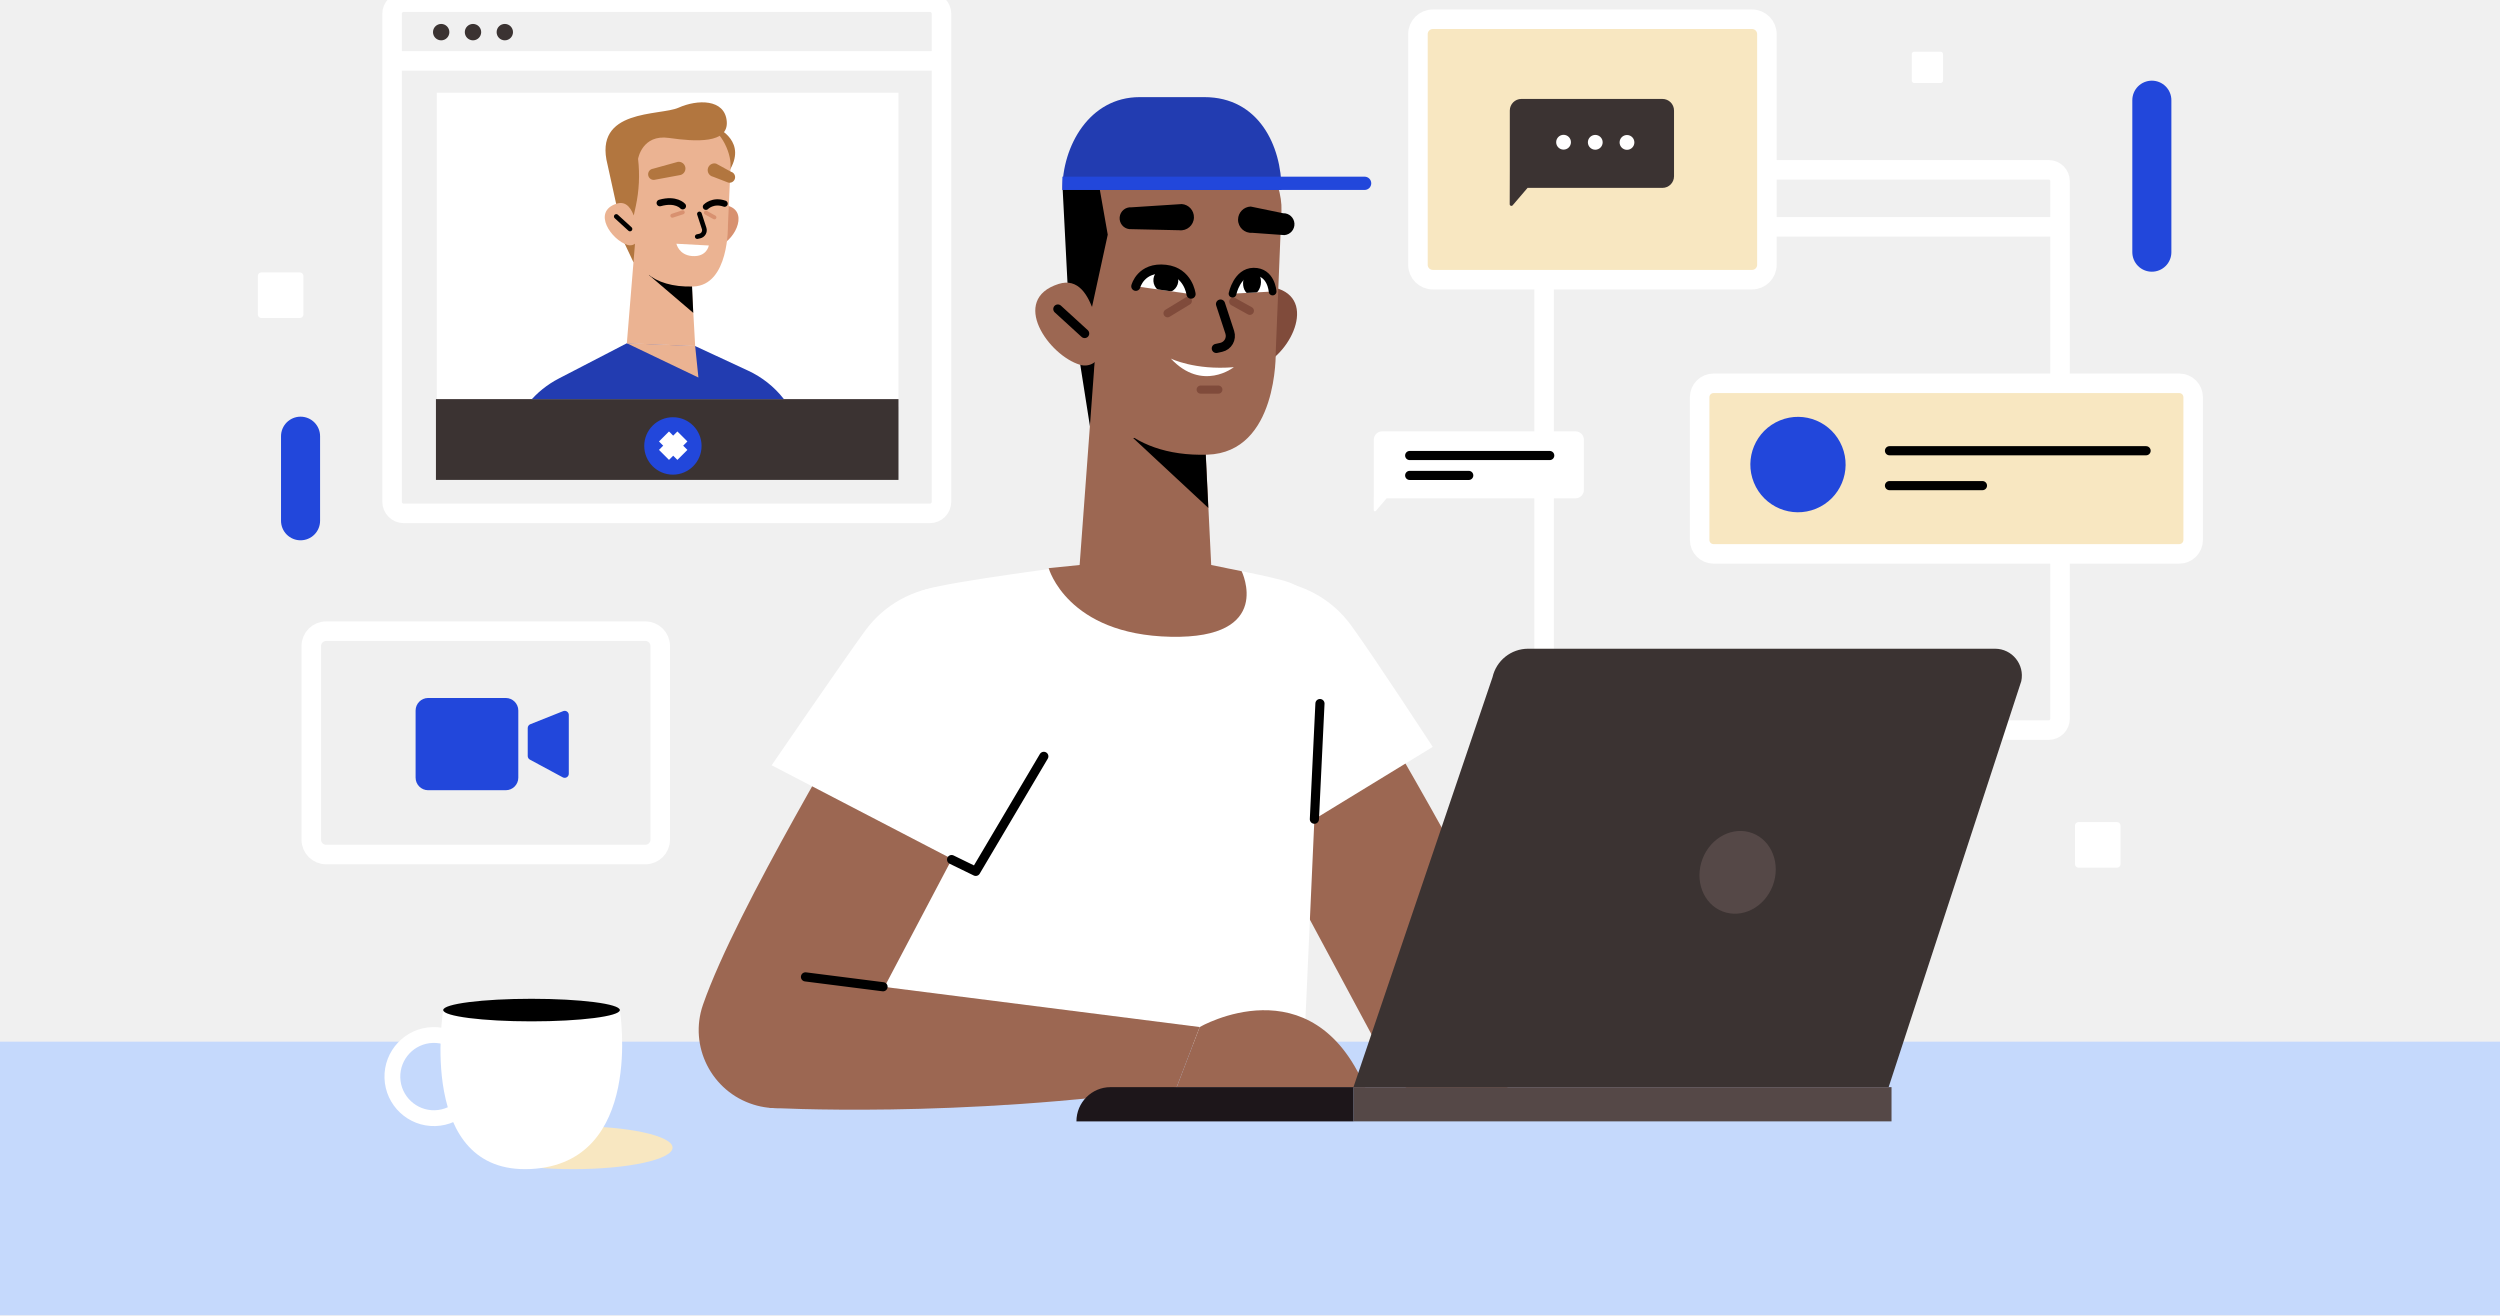
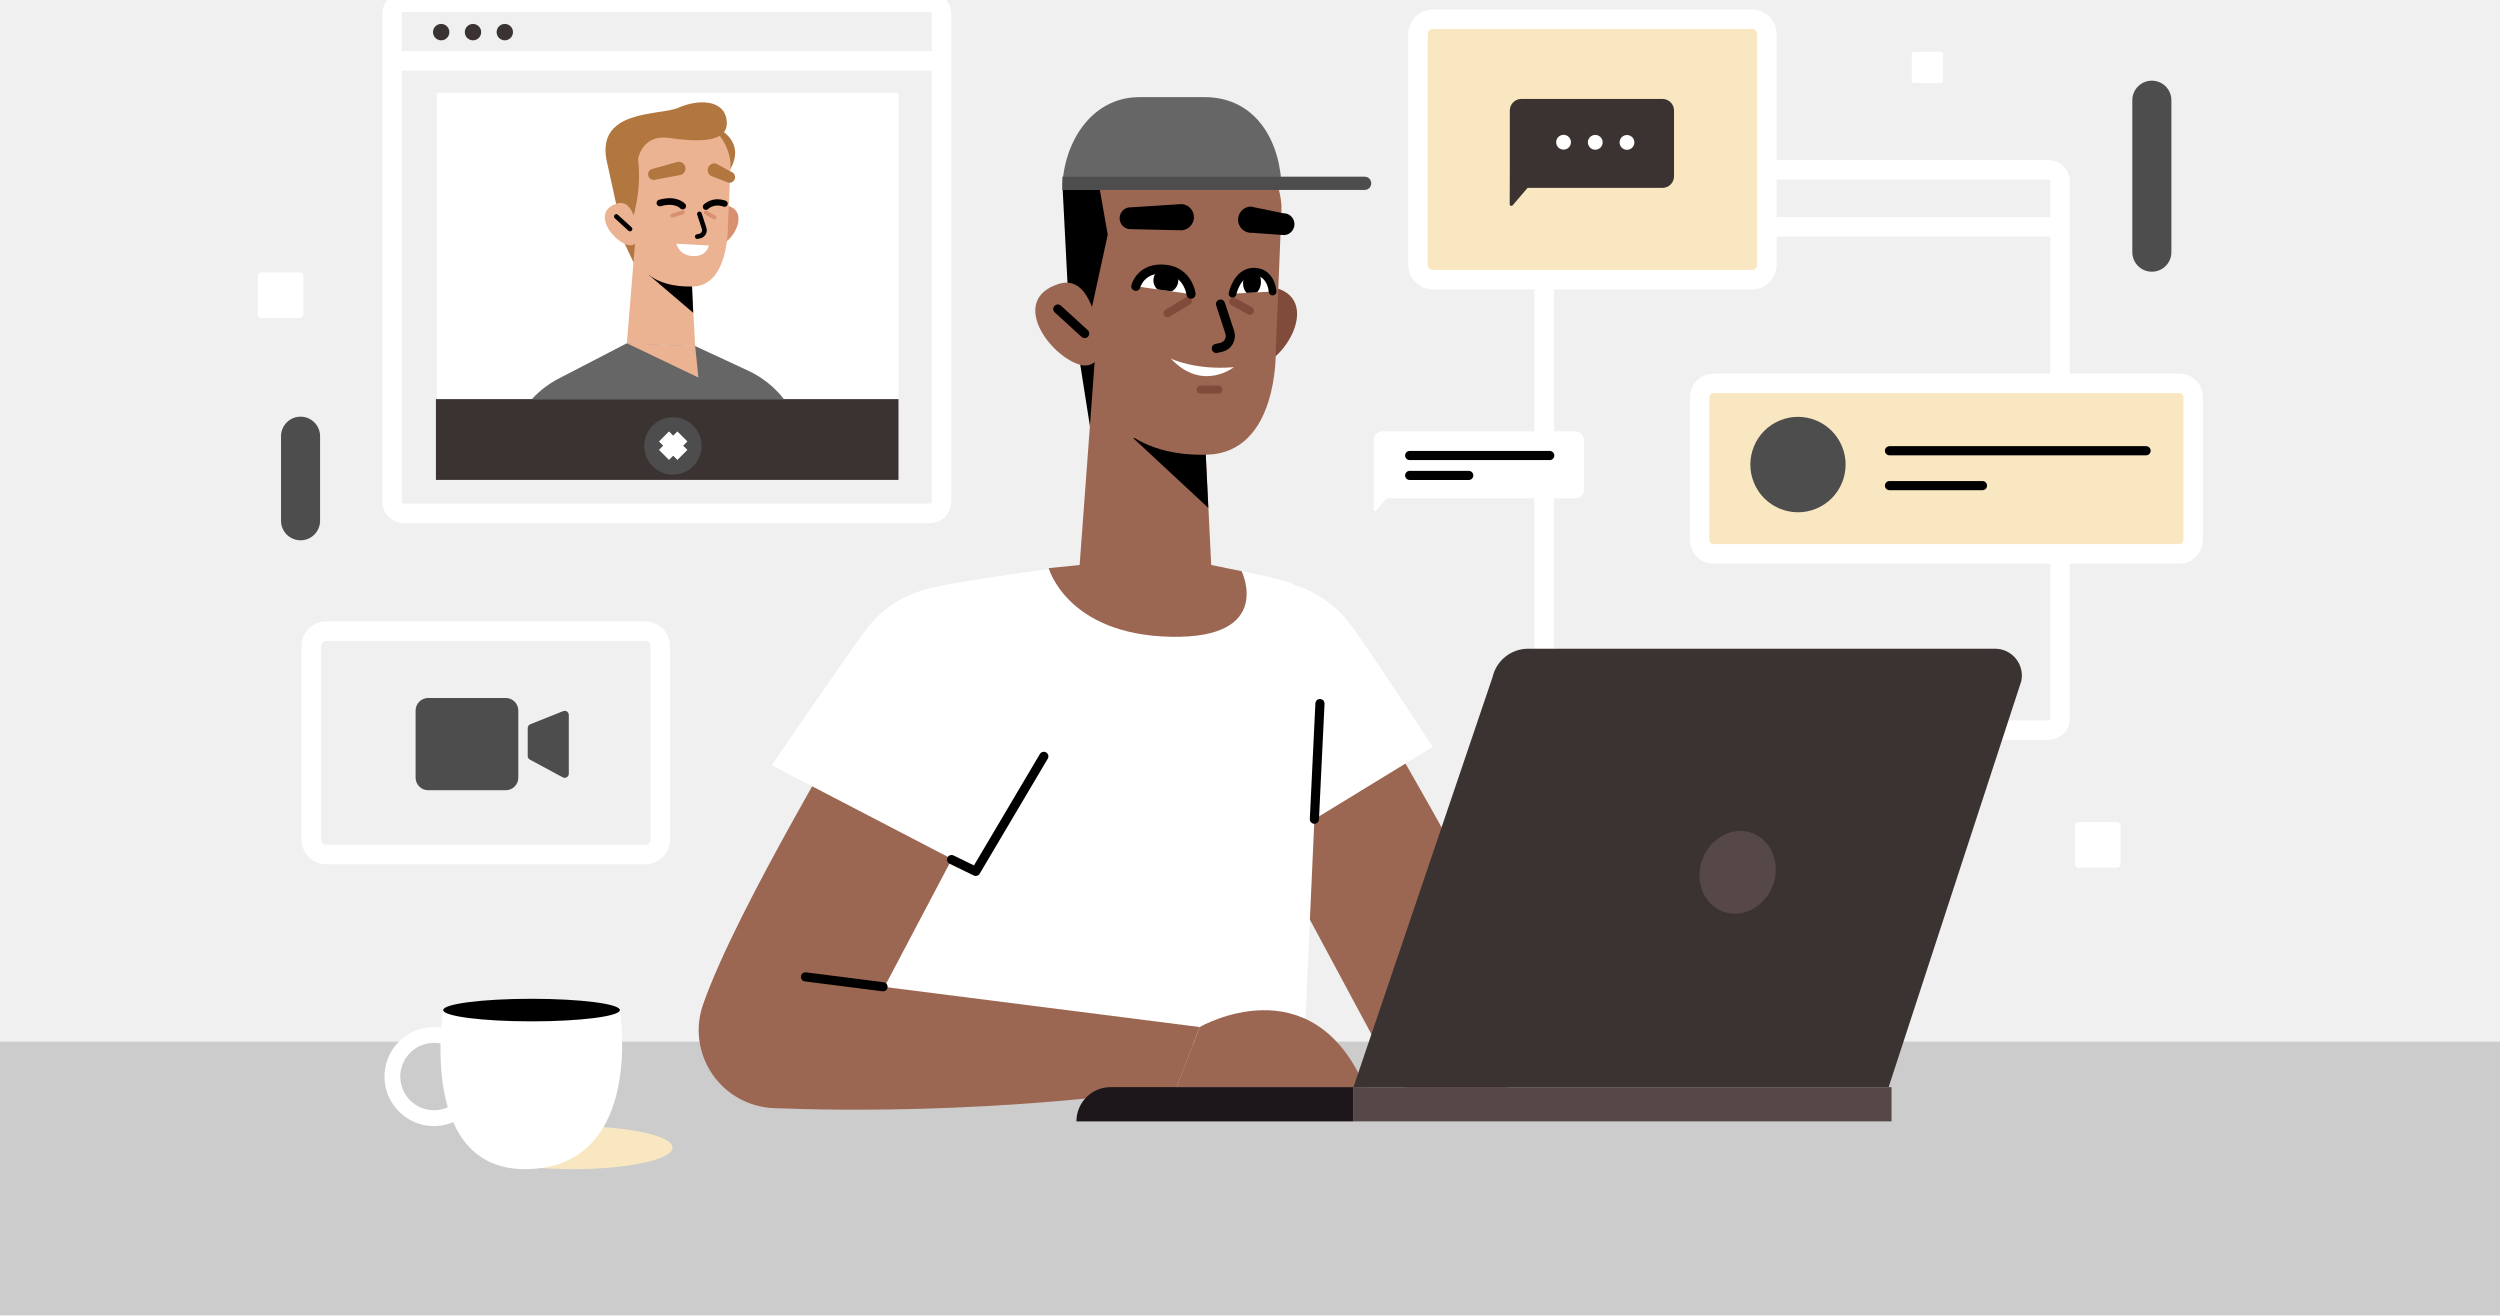
<svg xmlns="http://www.w3.org/2000/svg" width="100%" height="100%" viewBox="0 0 192 101" fill="none">
  <g clip-path="url(#clip0_19390_7648)">
    <path d="M30.111 4.678H72.308" stroke="white" stroke-width="1.5" stroke-miterlimit="10" />
    <path d="M71.41 39.428H31.009C30.513 39.428 30.111 39.025 30.111 38.529V1.063C30.111 0.567 30.513 0.164 31.009 0.164H71.41C71.906 0.164 72.308 0.567 72.308 1.063V38.528C72.308 39.025 71.906 39.428 71.41 39.428Z" stroke="white" stroke-width="1.5" stroke-miterlimit="10" />
    <path d="M34.511 2.468C34.511 2.815 34.23 3.098 33.883 3.098C33.535 3.098 33.254 2.816 33.254 2.468C33.254 2.12 33.535 1.838 33.883 1.838C34.23 1.838 34.511 2.12 34.511 2.468Z" fill="#3B3332" />
    <path d="M36.955 2.468C36.955 2.815 36.673 3.098 36.326 3.098C35.978 3.098 35.697 2.816 35.697 2.468C35.697 2.12 35.979 1.838 36.326 1.838C36.673 1.838 36.955 2.12 36.955 2.468Z" fill="#3B3332" />
    <path d="M39.398 2.468C39.398 2.815 39.117 3.098 38.769 3.098C38.422 3.098 38.141 2.816 38.141 2.468C38.141 2.12 38.422 1.838 38.769 1.838C39.117 1.838 39.398 2.12 39.398 2.468Z" fill="#3B3332" />
    <path d="M69.004 7.121H33.545V31.236H69.004V7.121Z" fill="white" />
    <path d="M69.004 30.652H33.48V36.857H69.004V30.652Z" fill="#3B3332" />
    <mask id="mask0_19390_7648" style="mask-type:luminance" maskUnits="userSpaceOnUse" x="33" y="7" width="37" height="24">
      <path d="M69.004 7.121H33.545V30.653H69.004V7.121Z" fill="white" />
    </mask>
    <g mask="url(#mask0_19390_7648)">
-       <path d="M48.14 26.363L42.911 29.073C41.132 29.995 39.798 31.597 39.212 33.516L39.141 33.748H61.627C61.154 31.426 59.609 29.467 57.463 28.47L53.389 26.577L48.14 26.363Z" fill="#223CB1" />
+       <path d="M48.14 26.363L42.911 29.073C41.132 29.995 39.798 31.597 39.212 33.516L39.141 33.748H61.627C61.154 31.426 59.609 29.467 57.463 28.47L53.389 26.577L48.14 26.363Z" fill="#666666" />
      <path d="M55.114 9.844C55.114 9.844 57.448 10.888 55.965 13.191L53.389 10.974L55.114 9.844Z" fill="#B2763F" />
      <path d="M47.777 18.291L48.66 20.162L49.289 18.366L47.777 18.291Z" fill="#B2763F" />
      <path d="M54.334 18.419C54.356 17.888 54.461 17.361 54.668 16.863C54.951 16.18 55.229 15.563 55.998 15.832C57.544 16.372 56.312 18.669 55.049 18.933C54.678 19.011 54.321 18.753 54.334 18.419Z" fill="#D89170" />
      <path d="M48.827 17.996L48.141 26.363L53.389 26.577L53.003 19.606L48.827 17.996Z" fill="#EBB392" />
      <path d="M53.24 24.026L49.83 21.116L53.082 20.455L53.24 24.026Z" fill="black" />
      <path d="M56.109 12.756L55.906 17.299C55.906 17.299 56.017 21.916 53.237 22.004C50.033 22.107 48.574 20.407 48.799 18.747L48.171 16.049L48.107 11.949C48.136 10.821 49.127 9.447 51.399 9.54L54 9.645C55.228 9.696 56.154 11.639 56.109 12.756Z" fill="#EBB392" />
      <path d="M50.239 13.815L52.169 13.457C52.472 13.432 52.688 13.151 52.634 12.851C52.586 12.58 52.333 12.395 52.06 12.43L50.149 12.959C49.919 12.989 49.754 13.198 49.778 13.43C49.802 13.663 50.007 13.834 50.239 13.815Z" fill="#B2763F" />
      <path d="M55.937 14.026L54.757 13.57C54.459 13.506 54.282 13.199 54.374 12.908C54.458 12.646 54.733 12.495 54.998 12.566L56.138 13.19C56.363 13.25 56.499 13.478 56.445 13.705C56.391 13.933 56.165 14.075 55.937 14.026Z" fill="#B2763F" />
      <path d="M53.549 18.171L53.74 18.129C54.005 18.071 54.162 17.796 54.077 17.538L53.715 16.43" stroke="black" stroke-width="0.359" stroke-miterlimit="10" stroke-linecap="round" stroke-linejoin="round" />
      <path d="M52.432 16.307L51.637 16.566" stroke="#D89170" stroke-width="0.307" stroke-miterlimit="10" stroke-linecap="round" stroke-linejoin="round" />
      <path d="M54.215 16.332L54.867 16.694" stroke="#D89170" stroke-width="0.307" stroke-miterlimit="10" stroke-linecap="round" stroke-linejoin="round" />
      <path d="M52.431 15.828C52.431 15.828 51.921 15.235 50.68 15.589" stroke="black" stroke-width="0.511" stroke-miterlimit="10" stroke-linecap="round" stroke-linejoin="round" />
      <path d="M54.215 15.881C54.215 15.881 54.748 15.326 55.648 15.642" stroke="black" stroke-width="0.48" stroke-miterlimit="10" stroke-linecap="round" stroke-linejoin="round" />
      <path d="M54.438 18.854L51.947 18.719C51.947 18.719 52.131 19.59 53.16 19.665C54.292 19.748 54.438 18.854 54.438 18.854Z" fill="white" />
      <path d="M55.814 9.308C55.657 7.578 53.545 7.628 52.113 8.27C50.681 8.913 45.548 8.319 46.658 12.643L47.382 15.939L48.672 16.548L48.827 15.836C49.087 14.64 49.145 13.411 49.003 12.199H49.005C49.005 12.199 49.314 10.297 51.375 10.594C53.436 10.89 55.97 11.039 55.814 9.308Z" fill="#B2763F" />
      <path d="M48.961 18.361C48.982 17.83 48.92 17.297 48.755 16.784C48.528 16.08 48.136 15.394 47.359 15.641C45.428 16.255 46.969 18.449 48.206 18.815C48.57 18.923 48.947 18.695 48.961 18.361Z" fill="#EBB392" />
      <path d="M47.33 16.625L48.383 17.587" stroke="black" stroke-width="0.359" stroke-miterlimit="10" stroke-linecap="round" stroke-linejoin="round" />
      <path d="M48.141 26.363L53.638 28.994L53.389 26.577L48.141 26.363Z" fill="#EBB392" />
    </g>
-     <path d="M51.68 36.453C52.895 36.453 53.881 35.465 53.881 34.248C53.881 33.03 52.895 32.043 51.68 32.043C50.464 32.043 49.478 33.03 49.478 34.248C49.478 35.465 50.464 36.453 51.68 36.453Z" fill="#2247DB" />
+     <path d="M51.68 36.453C52.895 36.453 53.881 35.465 53.881 34.248C53.881 33.03 52.895 32.043 51.68 32.043C50.464 32.043 49.478 33.03 49.478 34.248C49.478 35.465 50.464 36.453 51.68 36.453Z" fill="#4D4D4D" />
    <path d="M50.994 33.52L52.408 34.936" stroke="white" stroke-width="1.087" stroke-miterlimit="10" />
    <path d="M52.408 33.52L50.994 34.936" stroke="white" stroke-width="1.087" stroke-miterlimit="10" />
    <path d="M158.211 17.422H118.586" stroke="white" stroke-width="1.5" stroke-miterlimit="10" />
    <path d="M119.457 56.071H157.34C157.821 56.071 158.211 55.68 158.211 55.199V13.915C158.211 13.434 157.821 13.043 157.34 13.043H119.457C118.976 13.043 118.586 13.434 118.586 13.915V55.199C118.586 55.681 118.976 56.071 119.457 56.071Z" stroke="white" stroke-width="1.5" stroke-miterlimit="10" />
    <path d="M167.368 42.538H131.6C131.011 42.538 130.533 42.06 130.533 41.47V30.506C130.533 29.916 131.011 29.438 131.6 29.438H167.368C167.957 29.438 168.435 29.916 168.435 30.506V41.47C168.435 42.06 167.957 42.538 167.368 42.538Z" fill="#F8E7C1" />
    <path d="M167.368 42.538H131.6C131.011 42.538 130.533 42.06 130.533 41.47V30.506C130.533 29.916 131.011 29.438 131.6 29.438H167.368C167.957 29.438 168.435 29.916 168.435 30.506V41.47C168.435 42.06 167.957 42.538 167.368 42.538Z" stroke="white" stroke-width="1.5" stroke-miterlimit="10" />
-     <path d="M139.471 39.069C141.34 38.303 142.235 36.164 141.47 34.291C140.705 32.418 138.569 31.521 136.7 32.288C134.83 33.054 133.935 35.194 134.7 37.067C135.465 38.939 137.601 39.836 139.471 39.069Z" fill="#2247DB" />
+     <path d="M139.471 39.069C141.34 38.303 142.235 36.164 141.47 34.291C140.705 32.418 138.569 31.521 136.7 32.288C134.83 33.054 133.935 35.194 134.7 37.067C135.465 38.939 137.601 39.836 139.471 39.069Z" fill="#4D4D4D" />
    <path d="M145.113 34.617H164.82" stroke="black" stroke-width="0.703" stroke-miterlimit="10" stroke-linecap="round" stroke-linejoin="round" />
    <path d="M145.113 37.295H152.252" stroke="black" stroke-width="0.703" stroke-miterlimit="10" stroke-linecap="round" stroke-linejoin="round" />
    <path d="M105.665 39.239C105.609 39.305 105.502 39.265 105.502 39.179L105.508 37.377V33.772C105.508 33.416 105.796 33.127 106.152 33.127H120.999C121.355 33.127 121.643 33.416 121.643 33.772V37.625C121.643 37.981 121.355 38.27 120.999 38.27H106.494L105.665 39.239Z" fill="white" />
    <path d="M108.264 34.984H119.019" stroke="black" stroke-width="0.703" stroke-miterlimit="10" stroke-linecap="round" stroke-linejoin="round" />
    <path d="M108.264 36.512H112.799" stroke="black" stroke-width="0.703" stroke-miterlimit="10" stroke-linecap="round" stroke-linejoin="round" />
    <path d="M110.039 21.479H134.557C135.188 21.479 135.698 20.968 135.698 20.336V2.621C135.698 1.99 135.188 1.479 134.557 1.479H110.039C109.409 1.479 108.898 1.99 108.898 2.621V20.337C108.898 20.968 109.409 21.479 110.039 21.479Z" fill="#F8E7C1" />
    <path d="M110.039 21.479H134.557C135.188 21.479 135.698 20.968 135.698 20.336V2.621C135.698 1.99 135.188 1.479 134.557 1.479H110.039C109.409 1.479 108.898 1.99 108.898 2.621V20.337C108.898 20.968 109.409 21.479 110.039 21.479Z" stroke="white" stroke-width="1.5" stroke-miterlimit="10" />
    <path d="M116.171 15.769C116.093 15.86 115.945 15.805 115.945 15.685L115.953 13.195V8.489C115.953 7.997 116.352 7.598 116.843 7.598H127.675C128.167 7.598 128.565 7.997 128.565 8.489V13.538C128.565 14.03 128.167 14.43 127.675 14.43H117.316L116.171 15.769Z" fill="#3B3332" />
    <path d="M124.385 10.936C124.384 11.25 124.637 11.505 124.951 11.507C125.264 11.508 125.519 11.254 125.52 10.94C125.521 10.626 125.268 10.37 124.954 10.369C124.641 10.368 124.386 10.622 124.385 10.936Z" fill="white" />
    <path d="M121.949 10.928C121.948 11.242 122.202 11.498 122.515 11.499C122.829 11.5 123.084 11.246 123.085 10.932C123.086 10.618 122.832 10.362 122.519 10.361C122.205 10.361 121.95 10.614 121.949 10.928Z" fill="white" />
    <path d="M119.514 10.921C119.513 11.235 119.766 11.49 120.08 11.491C120.393 11.492 120.648 11.238 120.649 10.924C120.65 10.61 120.397 10.355 120.083 10.354C119.77 10.353 119.515 10.607 119.514 10.921Z" fill="white" />
    <path d="M25.047 65.628H49.566C50.196 65.628 50.706 65.116 50.706 64.485V49.617C50.706 48.986 50.196 48.475 49.566 48.475H25.047C24.417 48.475 23.906 48.986 23.906 49.617V64.485C23.906 65.116 24.417 65.628 25.047 65.628Z" stroke="white" stroke-width="1.5" stroke-miterlimit="10" />
-     <path d="M38.841 60.689H32.883C32.35 60.689 31.918 60.257 31.918 59.723V54.572C31.918 54.038 32.35 53.605 32.883 53.605H38.841C39.374 53.605 39.806 54.038 39.806 54.572V59.723C39.806 60.257 39.374 60.689 38.841 60.689Z" fill="#2247DB" />
-     <path d="M40.529 55.913V58.061C40.529 58.177 40.593 58.284 40.695 58.339L43.22 59.7C43.43 59.813 43.684 59.66 43.684 59.422V54.908C43.684 54.685 43.46 54.532 43.253 54.614L40.728 55.62C40.608 55.668 40.529 55.784 40.529 55.913Z" fill="#2247DB" />
+     <path d="M38.841 60.689H32.883C32.35 60.689 31.918 60.257 31.918 59.723V54.572C31.918 54.038 32.35 53.605 32.883 53.605H38.841C39.374 53.605 39.806 54.038 39.806 54.572V59.723C39.806 60.257 39.374 60.689 38.841 60.689Z" fill="#4D4D4D" />
+     <path d="M40.529 55.913V58.061C40.529 58.177 40.593 58.284 40.695 58.339L43.22 59.7C43.43 59.813 43.684 59.66 43.684 59.422V54.908C43.684 54.685 43.46 54.532 43.253 54.614L40.728 55.62C40.608 55.668 40.529 55.784 40.529 55.913Z" fill="#4D4D4D" />
    <path d="M162.585 66.639H159.632C159.481 66.639 159.359 66.516 159.359 66.365V63.408C159.359 63.257 159.481 63.135 159.632 63.135H162.585C162.735 63.135 162.857 63.257 162.857 63.408V66.365C162.857 66.516 162.735 66.639 162.585 66.639Z" fill="white" />
    <path d="M23.028 24.424H20.075C19.925 24.424 19.803 24.302 19.803 24.151V21.193C19.803 21.042 19.925 20.92 20.075 20.92H23.028C23.179 20.92 23.301 21.042 23.301 21.193V24.151C23.301 24.302 23.179 24.424 23.028 24.424Z" fill="white" />
    <path d="M149.038 6.375H147.011C146.908 6.375 146.824 6.291 146.824 6.188V4.158C146.824 4.055 146.908 3.971 147.011 3.971H149.038C149.141 3.971 149.225 4.055 149.225 4.158V6.188C149.225 6.291 149.141 6.375 149.038 6.375Z" fill="white" />
-     <path d="M165.262 7.695V19.367" stroke="#2247DB" stroke-width="3" stroke-miterlimit="10" stroke-linecap="round" stroke-linejoin="round" />
-     <path d="M23.082 33.5V39.995" stroke="#2247DB" stroke-width="3" stroke-miterlimit="10" stroke-linecap="round" stroke-linejoin="round" />
-     <path d="M192 80H0V101H192V80Z" fill="#C5D9FC" />
+     <path d="M165.262 7.695V19.367" stroke="#4D4D4D" stroke-width="3" stroke-miterlimit="10" stroke-linecap="round" stroke-linejoin="round" />
+     <path d="M23.082 33.5V39.995" stroke="#4D4D4D" stroke-width="3" stroke-miterlimit="10" stroke-linecap="round" stroke-linejoin="round" />
+     <path d="M192 80H0V101H192V80Z" fill="#CCCCCC" />
    <path d="M44.016 89.791C48.233 89.791 51.651 89.051 51.651 88.138C51.651 87.225 48.233 86.484 44.016 86.484C39.799 86.484 36.381 87.225 36.381 88.138C36.381 89.051 39.799 89.791 44.016 89.791Z" fill="#F8E7C1" />
    <path d="M47.605 77.574C47.605 77.574 49.526 89.352 40.752 89.781C31.978 90.21 34.039 77.574 34.039 77.574H47.605Z" fill="white" />
    <path d="M33.437 86.482C31.345 86.544 29.592 84.89 29.529 82.795C29.466 80.699 31.118 78.943 33.21 78.881C35.302 78.818 37.055 80.472 37.118 82.568C37.18 84.663 35.529 86.419 33.437 86.482ZM33.246 80.096C31.823 80.138 30.7 81.333 30.742 82.759C30.785 84.184 31.977 85.309 33.401 85.267C34.824 85.224 35.947 84.03 35.904 82.604C35.862 81.179 34.669 80.053 33.246 80.096Z" fill="white" />
    <path d="M47.605 77.574C47.605 78.053 44.568 78.441 40.822 78.441C37.076 78.441 34.039 78.053 34.039 77.574C34.039 77.095 37.076 76.707 40.822 76.707C44.568 76.707 47.605 77.095 47.605 77.574Z" fill="black" />
    <path d="M102.71 49.769C105.132 53.722 114.412 69.411 117.414 76.708C118.703 79.839 117.121 83.417 113.952 84.594C111.086 85.658 107.881 84.387 106.517 81.647L92.462 55.48C90.95 52.442 92.314 48.756 95.437 47.439C98.104 46.314 101.197 47.299 102.71 49.769Z" fill="#9C6752" />
    <path d="M103.773 48.039C105.534 50.459 110.034 57.36 110.034 57.36L94.393 66.92L89.448 56.568C87.898 53.323 88.589 49.448 91.166 46.941C94.824 43.381 100.769 43.91 103.773 48.039Z" fill="white" />
    <path d="M101.514 50.255C101.615 47.47 101.207 45.292 98.519 44.575C96.382 44.004 92.783 43.391 92.783 43.391H82.917C82.917 43.391 73.046 44.642 71.039 45.286C67.95 46.278 67.588 50.257 67.673 53.506L66.195 80.242H100.168L101.514 50.255Z" fill="white" />
    <path d="M100.945 62.916L101.373 54.033" stroke="black" stroke-width="0.703" stroke-miterlimit="10" stroke-linecap="round" stroke-linejoin="round" />
    <path d="M80.539 43.633L82.917 43.391H93.022L95.358 43.868C95.358 43.868 97.896 49.068 89.919 48.905C81.942 48.742 80.539 43.633 80.539 43.633Z" fill="#9C6752" />
    <path d="M67.868 50.764C65.665 54.843 56.594 69.701 53.993 77.151C52.877 80.346 54.65 83.834 57.879 84.836C60.798 85.742 63.711 84.299 64.924 81.489L78.412 55.909C79.757 52.793 78.194 49.187 75.004 48.041C72.281 47.064 69.245 48.216 67.868 50.764Z" fill="#9C6752" />
    <path d="M66.426 48.462C64.665 50.883 59.262 58.772 59.262 58.772L74.938 66.92L80.751 56.992C82.301 53.746 81.61 49.872 79.033 47.365C75.375 43.805 69.43 44.333 66.426 48.462Z" fill="white" />
    <path d="M73.082 66.016L74.938 66.921L80.165 58.088" stroke="black" stroke-width="0.703" stroke-miterlimit="10" stroke-linecap="round" stroke-linejoin="round" />
    <path d="M92.136 78.877C92.136 78.877 100.749 73.882 104.853 83.525H90.357L92.136 78.877Z" fill="#9C6752" />
    <path d="M59.084 85.079C59.084 85.079 73.616 85.931 90.357 83.525L92.136 78.877L62.637 75.123L59.084 85.079Z" fill="#9C6752" />
    <path d="M61.861 75.025L67.817 75.783" stroke="black" stroke-width="0.703" stroke-miterlimit="10" stroke-linecap="round" stroke-linejoin="round" />
    <path d="M82.828 27.141L83.709 32.745L85.076 27.141H82.828Z" fill="black" />
    <path d="M94.948 27.244C94.99 26.205 95.196 25.175 95.6 24.201C96.154 22.864 96.699 21.657 98.205 22.183C101.228 23.239 98.818 27.734 96.347 28.251C95.62 28.403 94.921 27.898 94.948 27.244Z" fill="#804B3B" />
    <path d="M84.171 26.416L82.828 44.581L93.099 44.999L92.343 29.566L84.171 26.416Z" fill="#9C6752" />
    <path d="M92.799 39.009L87.037 33.651L92.427 31.309L92.799 39.009Z" fill="black" />
    <path d="M98.417 16.165L97.976 27.036C97.976 27.036 98.168 34.746 92.729 34.919C86.459 35.12 83.673 31.136 84.113 27.889L82.883 22.609L82.76 14.587C82.815 12.379 84.754 9.691 89.2 9.872L94.289 10.079C96.693 10.177 98.505 13.98 98.417 16.165Z" fill="#9C6752" />
    <path d="M86.723 17.596L90.561 17.682C91.152 17.756 91.678 17.303 91.694 16.707C91.709 16.168 91.298 15.712 90.762 15.672L86.89 15.922C86.436 15.887 86.037 16.221 85.991 16.675C85.944 17.13 86.269 17.54 86.723 17.596Z" fill="black" />
    <path d="M98.644 18.057L96.175 17.88C95.582 17.93 95.074 17.456 95.082 16.86C95.089 16.321 95.517 15.882 96.055 15.863L98.544 16.377C98.999 16.36 99.384 16.711 99.413 17.166C99.441 17.622 99.1 18.018 98.644 18.057Z" fill="black" />
    <path d="M93.412 26.759L93.786 26.677C94.305 26.563 94.612 26.025 94.446 25.519L93.736 23.352" stroke="black" stroke-width="0.703" stroke-miterlimit="10" stroke-linecap="round" stroke-linejoin="round" />
    <path d="M91.224 23.111L89.668 24.057" stroke="#804B3B" stroke-width="0.628" stroke-miterlimit="10" stroke-linecap="round" stroke-linejoin="round" />
    <path d="M94.713 23.162L95.989 23.87" stroke="#804B3B" stroke-width="0.628" stroke-miterlimit="10" stroke-linecap="round" stroke-linejoin="round" />
    <path d="M89.918 27.537C89.918 27.537 91.748 28.449 94.759 28.2C94.759 28.2 92.338 30.125 89.918 27.537Z" fill="white" />
    <path d="M92.213 29.922H93.568" stroke="#804B3B" stroke-width="0.628" stroke-miterlimit="10" stroke-linecap="round" stroke-linejoin="round" />
    <path d="M87.231 21.988L91.472 22.59C91.472 22.59 91.467 20.813 89.435 20.675C87.403 20.537 87.231 21.988 87.231 21.988Z" fill="white" />
    <mask id="mask1_19390_7648" style="mask-type:luminance" maskUnits="userSpaceOnUse" x="87" y="20" width="5" height="3">
      <path d="M87.231 21.988L91.472 22.59C91.472 22.59 91.467 20.813 89.435 20.675C87.403 20.537 87.231 21.988 87.231 21.988Z" fill="white" />
    </mask>
    <g mask="url(#mask1_19390_7648)">
      <path d="M90.492 21.462C90.528 21.99 90.13 22.448 89.603 22.484C89.076 22.52 88.619 22.122 88.582 21.593C88.546 21.065 88.944 20.607 89.472 20.571C89.999 20.534 90.456 20.933 90.492 21.462Z" fill="black" />
    </g>
    <path d="M91.472 22.589C91.472 22.589 91.267 20.881 89.515 20.685C87.619 20.472 87.231 21.987 87.231 21.987" stroke="black" stroke-width="0.703" stroke-miterlimit="10" stroke-linecap="round" stroke-linejoin="round" />
    <path d="M97.736 22.388L94.658 22.555C94.658 22.555 94.872 20.794 96.329 20.863C97.786 20.932 97.736 22.388 97.736 22.388Z" fill="white" />
    <mask id="mask2_19390_7648" style="mask-type:luminance" maskUnits="userSpaceOnUse" x="94" y="20" width="4" height="3">
      <path d="M97.736 22.388L94.658 22.555C94.658 22.555 94.872 20.794 96.329 20.863C97.786 20.932 97.736 22.388 97.736 22.388Z" fill="white" />
    </mask>
    <g mask="url(#mask2_19390_7648)">
      <path d="M95.486 21.536C95.397 22.056 95.626 22.55 95.995 22.64C96.365 22.73 96.736 22.38 96.824 21.86C96.913 21.34 96.684 20.846 96.315 20.756C95.945 20.667 95.574 21.016 95.486 21.536Z" fill="black" />
    </g>
    <path d="M94.658 22.555C94.658 22.555 95.005 20.883 96.271 20.865C97.64 20.846 97.736 22.389 97.736 22.389" stroke="black" stroke-width="0.594" stroke-miterlimit="10" stroke-linecap="round" stroke-linejoin="round" />
    <path d="M84.335 13.82L85.075 18.022L83.865 23.583L82.018 22.393L81.615 14.587L84.335 13.82Z" fill="black" />
    <path d="M84.432 27.129C84.474 26.09 84.352 25.047 84.028 24.043C83.585 22.666 82.818 21.324 81.298 21.808C77.52 23.009 80.535 27.303 82.956 28.019C83.668 28.229 84.405 27.783 84.432 27.129Z" fill="#9C6752" />
    <path d="M81.242 23.732L83.302 25.614" stroke="black" stroke-width="0.703" stroke-miterlimit="10" stroke-linecap="round" stroke-linejoin="round" />
-     <path d="M81.592 14.587H98.421V14.562C98.421 11.216 96.688 7.459 92.487 7.459H87.526C83.652 7.459 81.579 11.231 81.592 14.587Z" fill="#223CB1" />
-     <path d="M104.803 13.568H81.592V14.588H104.803C105.084 14.588 105.312 14.359 105.312 14.078C105.312 13.796 105.084 13.568 104.803 13.568Z" fill="#2247DB" />
+     <path d="M81.592 14.587H98.421V14.562C98.421 11.216 96.688 7.459 92.487 7.459H87.526C83.652 7.459 81.579 11.231 81.592 14.587Z" fill="#666666" />
+     <path d="M104.803 13.568H81.592V14.588H104.803C105.084 14.588 105.312 14.359 105.312 14.078C105.312 13.796 105.084 13.568 104.803 13.568Z" fill="#4D4D4D" />
    <path d="M114.626 52.009L103.945 83.492H145.047L155.234 52.315C155.507 51.032 154.53 49.822 153.22 49.822H117.361C116.051 49.822 114.916 50.73 114.626 52.009Z" fill="#3B3332" />
    <path d="M145.269 83.492H103.945V86.121H145.269V83.492Z" fill="#554847" />
    <path d="M82.67 86.121H103.946V83.492H85.294C83.845 83.492 82.67 84.669 82.67 86.121Z" fill="#1D161A" />
    <path d="M136.145 68.026C136.777 66.365 136.082 64.558 134.593 63.989C133.103 63.421 131.384 64.306 130.752 65.966C130.12 67.627 130.815 69.434 132.304 70.002C133.794 70.571 135.513 69.686 136.145 68.026Z" fill="#554847" />
  </g>
  <defs>
    <clipPath id="clip0_19390_7648">
      <rect width="192" height="101" fill="white" />
    </clipPath>
  </defs>
</svg>
